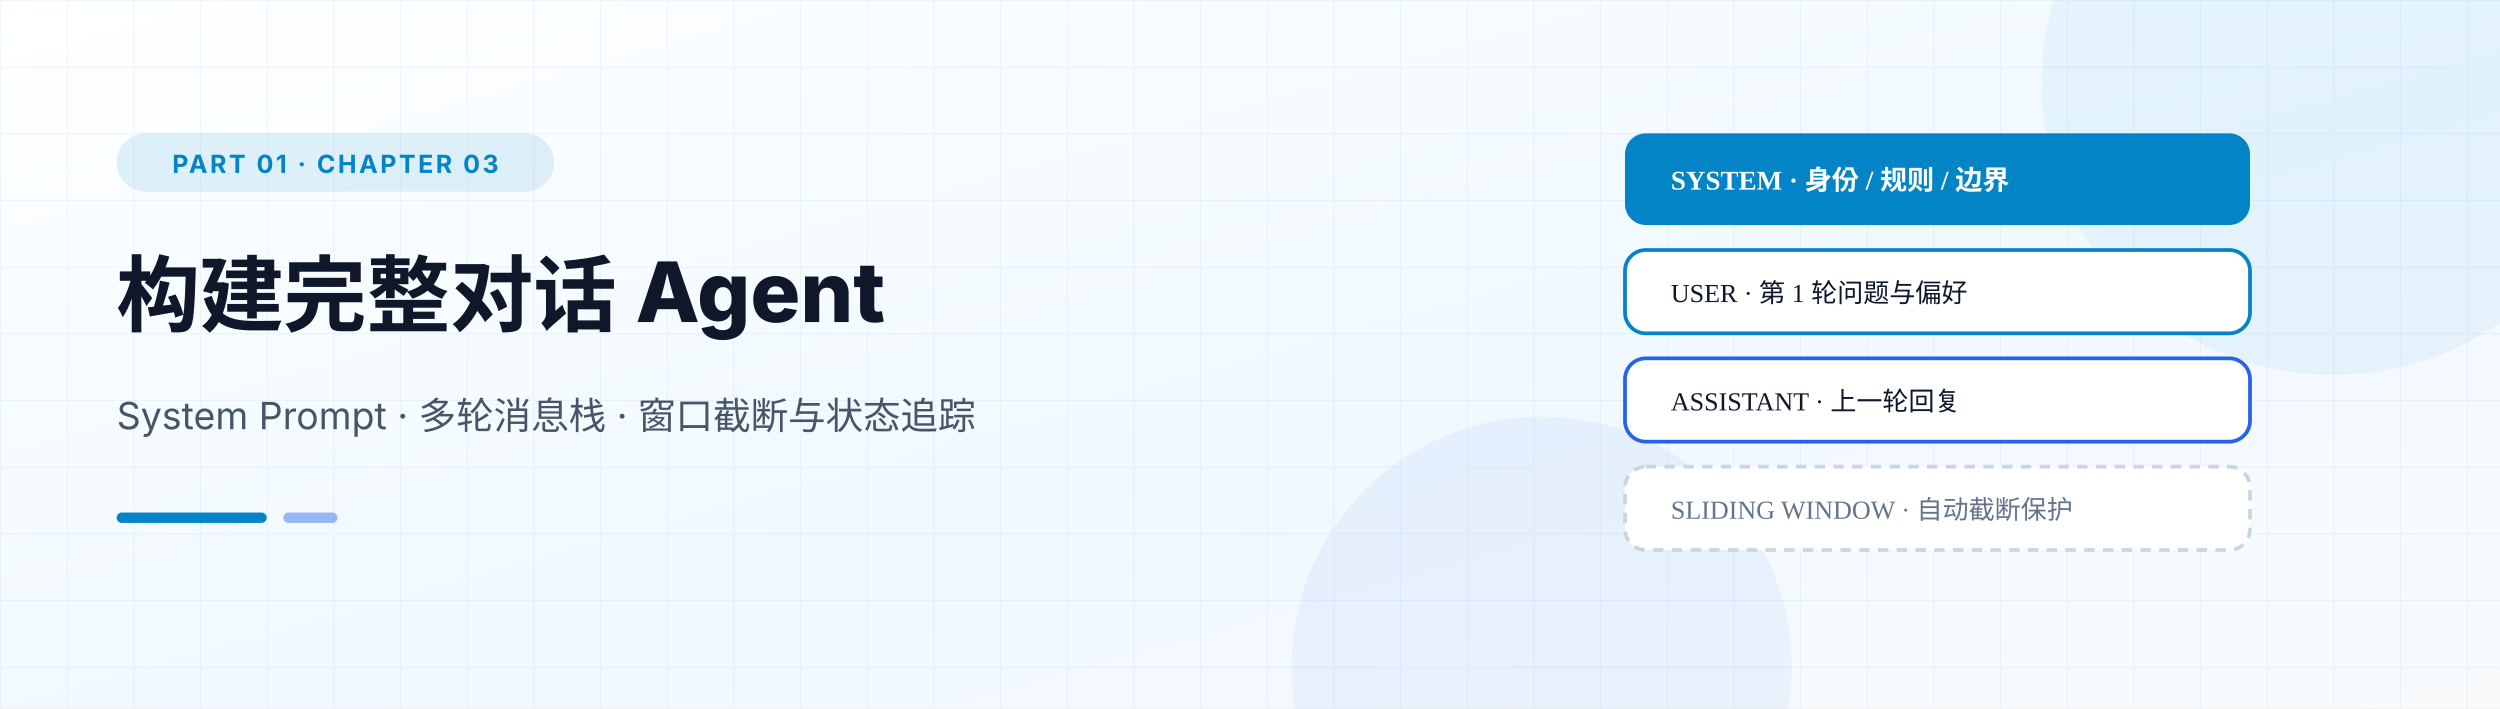
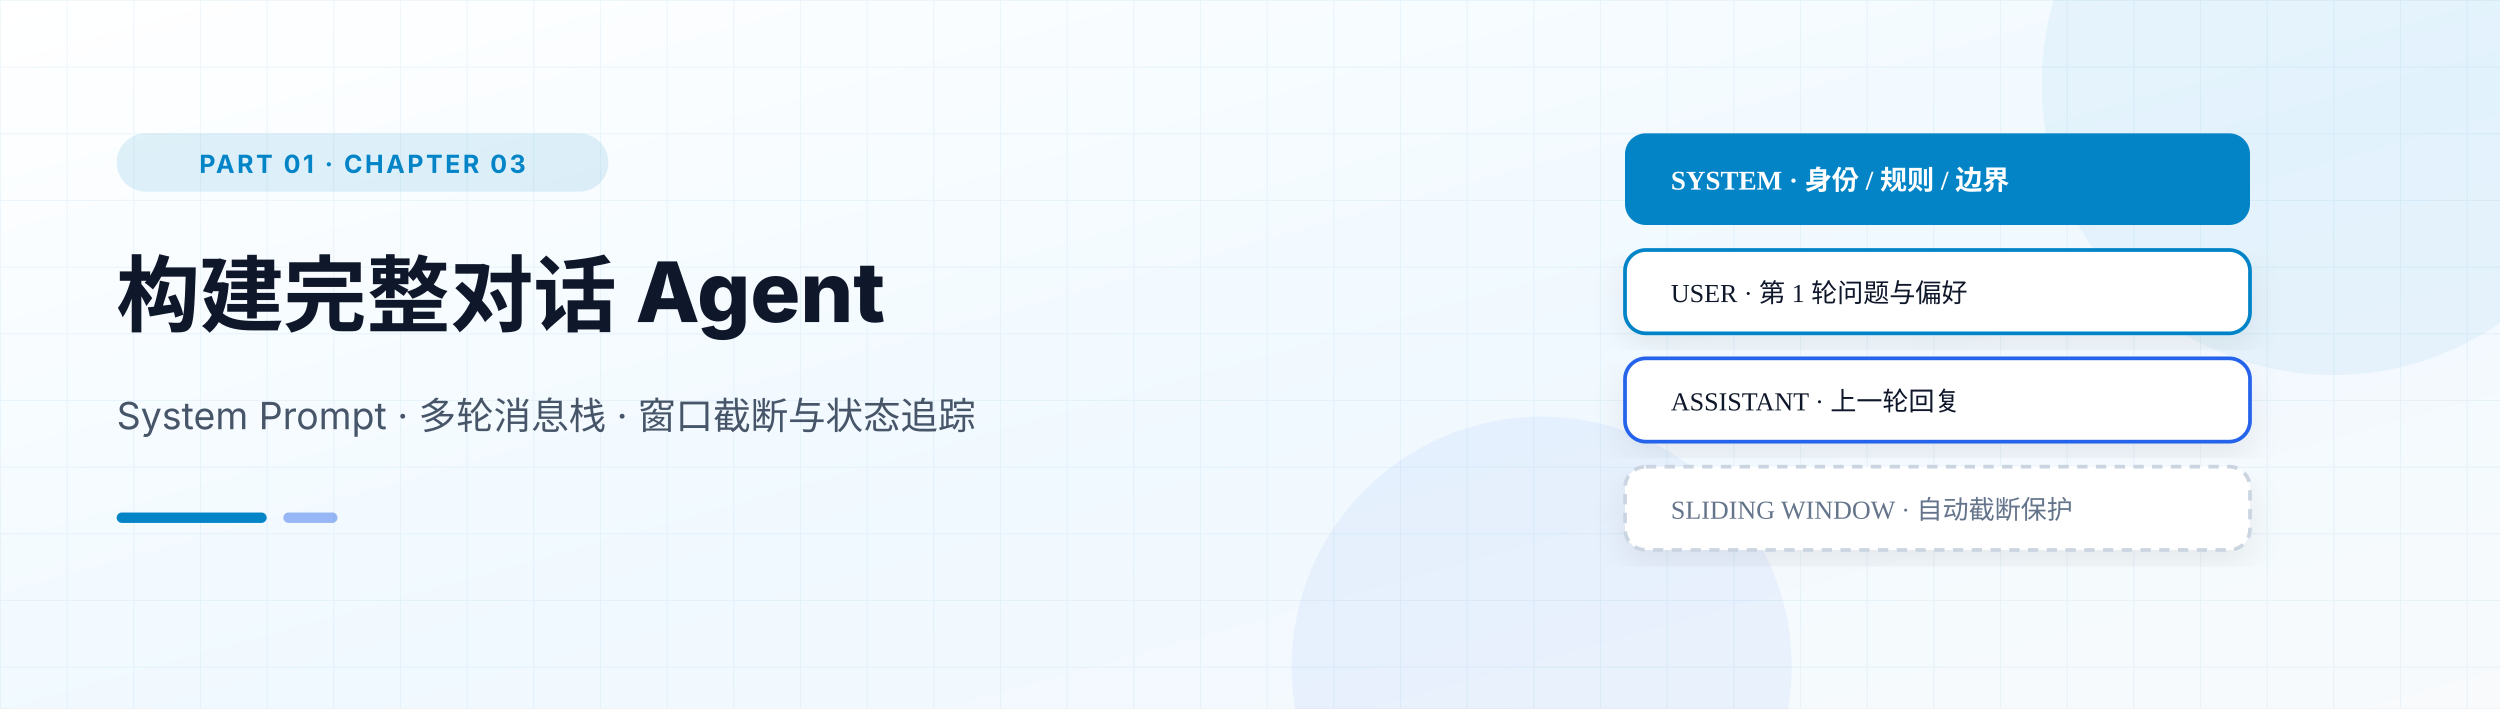
<svg xmlns="http://www.w3.org/2000/svg" viewBox="0 0 1200 340" width="1200" height="340" role="img" aria-label="构建完整对话 Agent">
  <defs>
    <linearGradient id="bg" x1="0" y1="0" x2="1" y2="1">
      <stop offset="0%" stop-color="#ffffff" />
      <stop offset="55%" stop-color="#f0f9ff" />
      <stop offset="100%" stop-color="#f8fafc" />
    </linearGradient>
    <pattern id="grid" width="32" height="32" patternUnits="userSpaceOnUse">
      <path d="M 32 0 L 0 0 0 32" fill="none" stroke="#0284c7" stroke-opacity="0.06" stroke-width="1" />
    </pattern>
+     <filter id="cardShadow" x="-10%" y="-10%" width="125%" height="130%">
+       <feDropShadow dx="0" dy="6" stdDeviation="8" flood-color="#0f172a" flood-opacity="0.07" />
+     </filter>
  </defs>
  <rect width="1200" height="340" fill="url(#bg)" />
  <rect width="1200" height="340" fill="url(#grid)" />
  <circle cx="1120" cy="40" r="140" fill="#0284c7" opacity="0.06" />
  <circle cx="740" cy="320" r="120" fill="#2563eb" opacity="0.06" />
-   <rect x="56" y="64" width="210" height="28" rx="14" fill="#0284c7" opacity="0.12" />
-   <text x="161" y="83" text-anchor="middle" font-family="Inter, -apple-system, PingFang SC, sans-serif" font-size="12" font-weight="700" letter-spacing="1.2" fill="#0284c7">PART 01 · CHAPTER 03</text>
+   <rect x="56" y="64" width="236" height="28" rx="14" fill="#0284c7" opacity="0.12" />
+   <text x="174" y="83" text-anchor="middle" font-family="Inter, -apple-system, PingFang SC, sans-serif" font-size="12" font-weight="700" letter-spacing="1.2" fill="#0284c7">PART 01 · CHAPTER 03</text>
  <text x="56" y="156" font-family="Inter, -apple-system, PingFang SC, Microsoft YaHei, sans-serif" font-size="40" font-weight="800" fill="#0f172a">构建完整对话 Agent</text>
  <text x="56" y="206" font-family="Inter, -apple-system, PingFang SC, Microsoft YaHei, sans-serif" font-size="18" fill="#475569">System Prompt · 多轮消息栈 · 窗口截断与状态追踪</text>
  <rect x="56" y="246" width="72" height="5" rx="2.5" fill="#0284c7" />
  <rect x="136" y="246" width="26" height="5" rx="2.5" fill="#2563eb" opacity="0.45" />
  <rect x="780" y="64" width="300" height="44" rx="10" fill="#0284c7" />
  <text x="802" y="91" font-size="13" font-weight="700" fill="#fff">SYSTEM · 身份 / 规则 / 边界</text>
-   <rect x="780" y="120" width="300" height="40" rx="10" fill="#fff" stroke="#0284c7" stroke-width="1.8" />
+   <rect x="780" y="120" width="300" height="40" rx="10" fill="#fff" stroke="#0284c7" stroke-width="1.8" filter="url(#cardShadow)" />
  <text x="802" y="145" font-size="12.5" fill="#0f172a">USER · 第 1 轮问题与偏好</text>
-   <rect x="780" y="172" width="300" height="40" rx="10" fill="#fff" stroke="#2563eb" stroke-width="1.8" />
+   <rect x="780" y="172" width="300" height="40" rx="10" fill="#fff" stroke="#2563eb" stroke-width="1.8" filter="url(#cardShadow)" />
  <text x="802" y="197" font-size="12.5" fill="#0f172a">ASSISTANT · 上一轮回复</text>
-   <rect x="780" y="224" width="300" height="40" rx="10" fill="#fff" stroke="#cbd5e1" stroke-dasharray="5 4" stroke-width="1.8" />
+   <rect x="780" y="224" width="300" height="40" rx="10" fill="#fff" stroke="#cbd5e1" stroke-dasharray="5 4" stroke-width="1.8" filter="url(#cardShadow)" />
  <text x="802" y="249" font-size="12.5" fill="#64748b">SLIDING WINDOW · 自动截断保护</text>
</svg>
